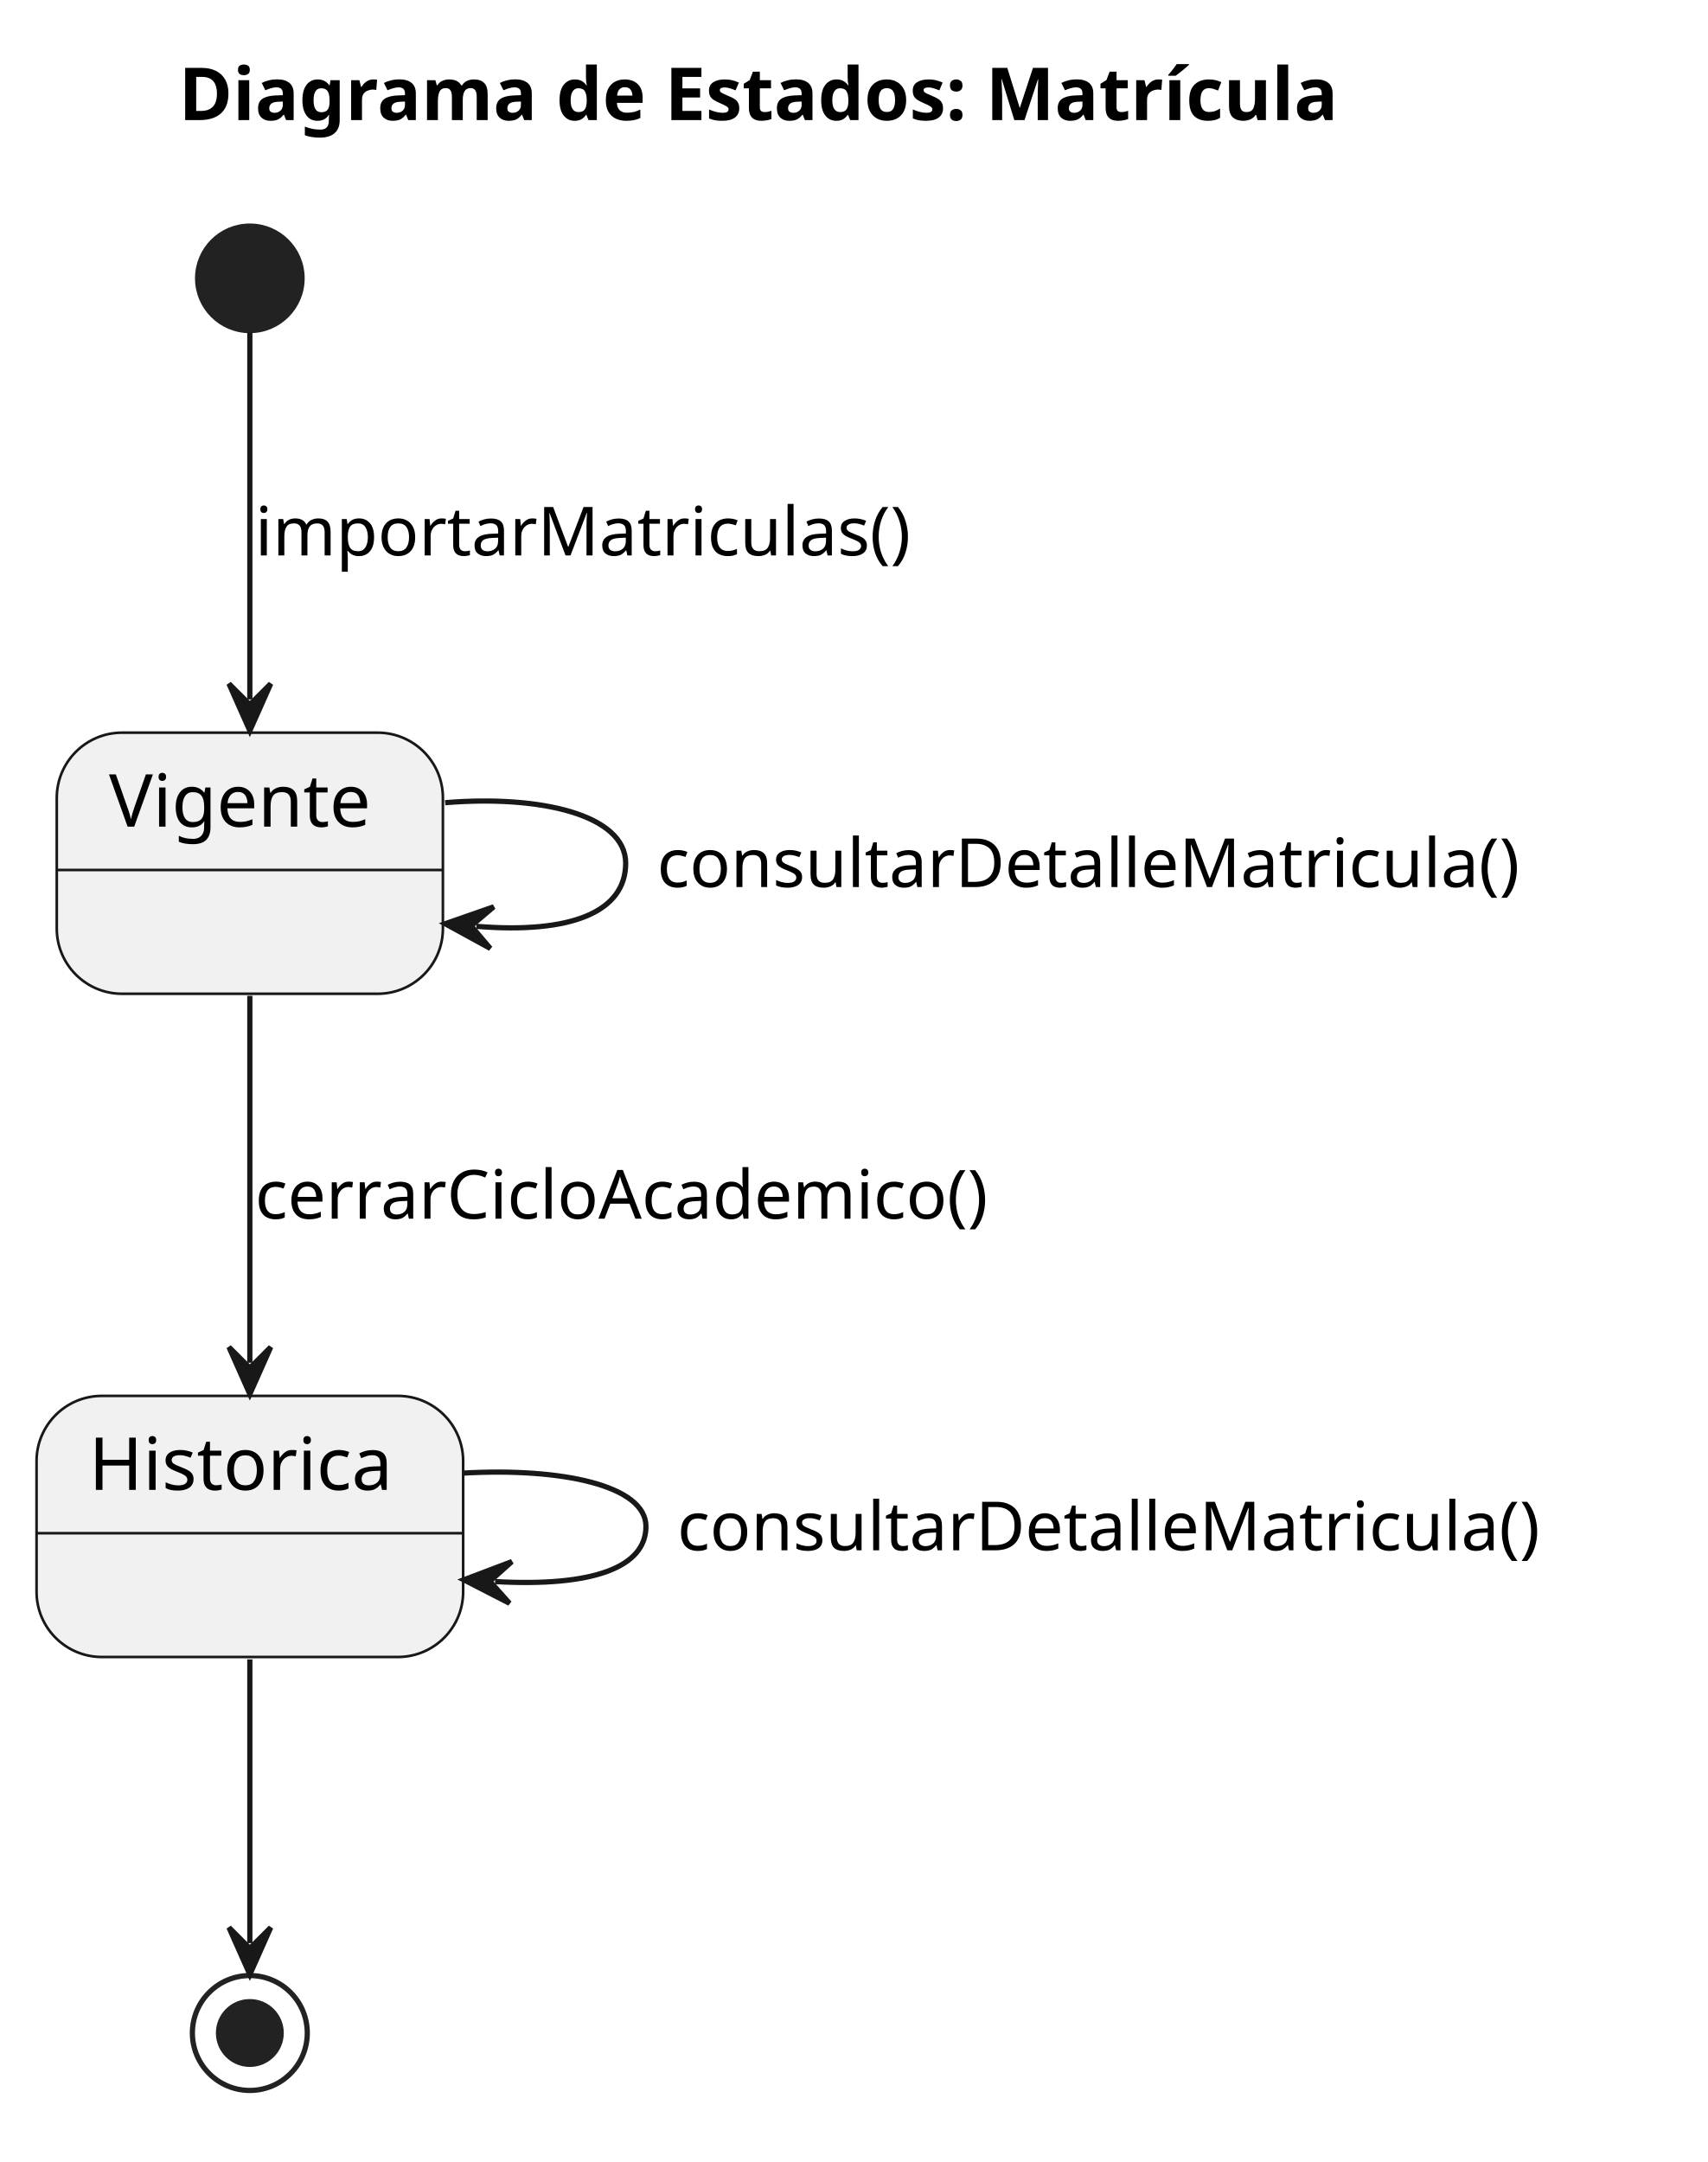
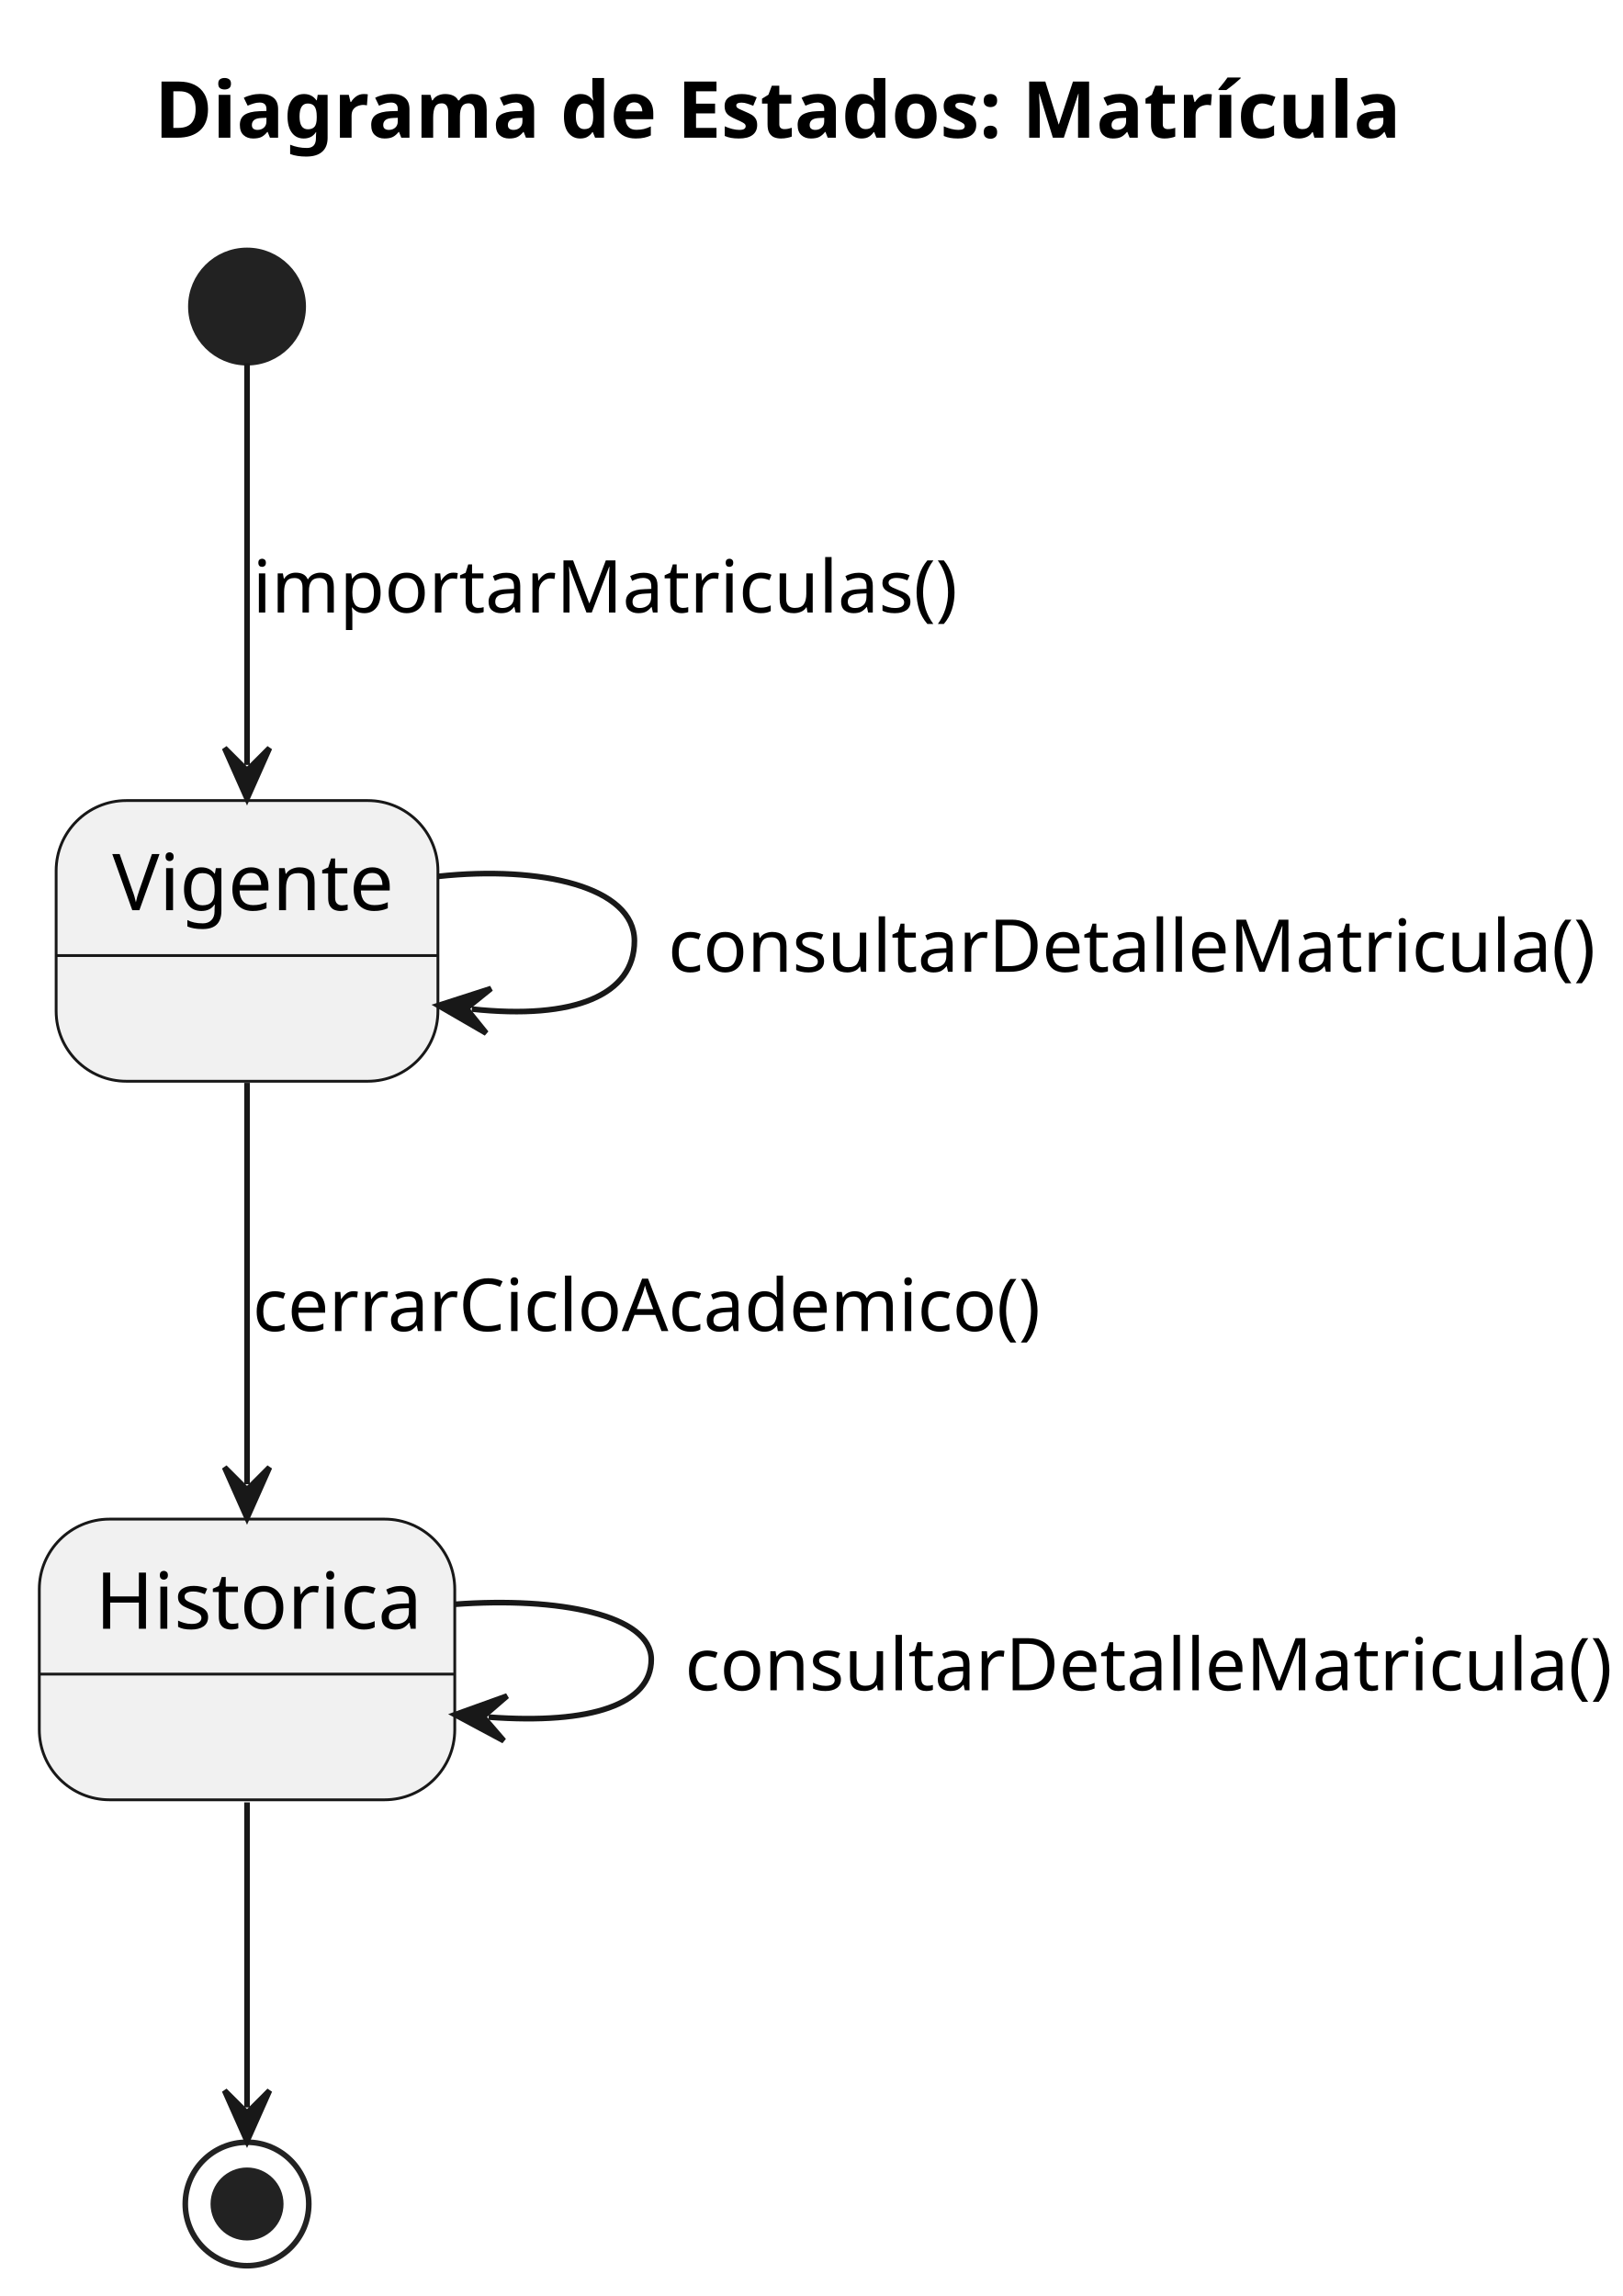
- <svg xmlns="http://www.w3.org/2000/svg" contentStyleType="text/css" data-diagram-type="STATE" height="414px" preserveAspectRatio="none" style="width:327px;height:414px;background:#FFFFFF;" version="1.1" viewBox="0 0 327 414" width="327px" zoomAndPan="magnify">
+ <svg xmlns="http://www.w3.org/2000/svg" contentStyleType="text/css" height="409px" preserveAspectRatio="none" style="width:289px;height:409px;background:#FFFFFF;" version="1.1" viewBox="0 0 289 409" width="289px" zoomAndPan="magnify">
  <defs />
  <g>
-     <g class="title" data-source-line="2">
-       <text fill="#000000" font-family="sans-serif" font-size="14" font-weight="700" lengthAdjust="spacing" textLength="252.308" x="34.197" y="22.995">Diagrama de Estados: Matrícula</text>
+     <text fill="#000000" font-family="sans-serif" font-size="14" font-weight="bold" lengthAdjust="spacing" textLength="220" x="27.5" y="24.533">Diagrama de Estados: Matrícula</text>
+     <ellipse cx="44" cy="54.609" fill="#222222" rx="10" ry="10" style="stroke:#222222;stroke-width:1.0;" />
+     <g id="Vigente">
+       <rect fill="#F1F1F1" height="50" rx="12.5" ry="12.5" style="stroke:#181818;stroke-width:0.5;" width="68" x="10" y="142.609" />
+       <line style="stroke:#181818;stroke-width:0.5;" x1="10" x2="78" y1="170.219" y2="170.219" />
+       <text fill="#000000" font-family="sans-serif" font-size="14" lengthAdjust="spacing" textLength="48" x="20" y="162.143">Vigente</text>
    </g>
-     <g class="start_entity" data-qualified-name=".start." data-source-line="4" id="ent0002">
-       <ellipse cx="47.84" cy="53.297" fill="#222222" rx="10" ry="10" style="stroke:#222222;stroke-width:1;" />
+     <g id="Historica">
+       <rect fill="#F1F1F1" height="50" rx="12.5" ry="12.5" style="stroke:#181818;stroke-width:0.5;" width="74" x="7" y="270.609" />
+       <line style="stroke:#181818;stroke-width:0.5;" x1="7" x2="81" y1="298.219" y2="298.219" />
+       <text fill="#000000" font-family="sans-serif" font-size="14" lengthAdjust="spacing" textLength="54" x="17" y="290.143">Historica</text>
    </g>
-     <g class="entity" data-qualified-name="Vigente" id="ent0003">
-       <rect fill="#F1F1F1" height="50" rx="12.5" ry="12.5" style="stroke:#181818;stroke-width:0.5;" width="73.942" x="10.87" y="140.297" />
-       <line style="stroke:#181818;stroke-width:0.5;" x1="10.87" x2="84.812" y1="166.594" y2="166.594" />
-       <text fill="#000000" font-family="sans-serif" font-size="14" lengthAdjust="spacing" textLength="53.942" x="20.87" y="158.292">Vigente</text>
+     <ellipse cx="44" cy="392.609" fill="none" rx="11" ry="11" style="stroke:#222222;stroke-width:1.0;" />
+     <ellipse cx="44" cy="392.609" fill="#222222" rx="6" ry="6" style="stroke:#222222;stroke-width:1.0;" />
+     <g id="link_*start*_Vigente">
+       <path d="M44,64.689 C44,81.469 44,111.829 44,136.259 " fill="none" id="*start*-to-Vigente" style="stroke:#181818;stroke-width:1.0;" />
+       <polygon fill="#181818" points="44,142.259,48,133.259,44,137.259,40,133.259,44,142.259" style="stroke:#181818;stroke-width:1.0;" />
+       <text fill="#000000" font-family="sans-serif" font-size="13" lengthAdjust="spacing" textLength="115" x="45" y="109.105">importarMatriculas()</text>
    </g>
-     <g class="entity" data-qualified-name="Historica" id="ent0005">
-       <rect fill="#F1F1F1" height="50" rx="12.5" ry="12.5" style="stroke:#181818;stroke-width:0.5;" width="81.688" x="7" y="267.297" />
-       <line style="stroke:#181818;stroke-width:0.5;" x1="7" x2="88.688" y1="293.594" y2="293.594" />
-       <text fill="#000000" font-family="sans-serif" font-size="14" lengthAdjust="spacing" textLength="61.688" x="17" y="285.292">Historica</text>
+     <g id="link_Vigente_Historica">
+       <path d="M44,192.899 C44,215.219 44,242.099 44,264.389 " fill="none" id="Vigente-to-Historica" style="stroke:#181818;stroke-width:1.0;" />
+       <polygon fill="#181818" points="44,270.389,48,261.389,44,265.389,40,261.389,44,270.389" style="stroke:#181818;stroke-width:1.0;" />
+       <text fill="#000000" font-family="sans-serif" font-size="13" lengthAdjust="spacing" textLength="135" x="45" y="237.105">cerrarCicloAcademico()</text>
    </g>
-     <g class="end_entity" data-qualified-name=".end." data-source-line="12" id="ent0009">
-       <ellipse cx="47.84" cy="389.297" fill="none" rx="11" ry="11" style="stroke:#222222;stroke-width:1;" />
-       <ellipse cx="47.84" cy="389.297" fill="#222222" rx="6" ry="6" style="stroke:#222222;stroke-width:1;" />
+     <g id="link_Vigente_Vigente">
+       <path d="M78.08,156.109 C96.35,154.149 113,157.989 113,167.609 C113,177.229 102.316,181.709 84.046,179.749 " fill="none" id="Vigente-to-Vigente" style="stroke:#181818;stroke-width:1.0;" />
+       <polygon fill="#181818" points="78.08,179.109,86.602,184.047,83.052,179.643,87.455,176.092,78.08,179.109" style="stroke:#181818;stroke-width:1.0;" />
+       <text fill="#000000" font-family="sans-serif" font-size="13" lengthAdjust="spacing" textLength="154" x="119" y="173.105">consultarDetalleMatricula()</text>
    </g>
-     <g class="link" data-entity-1="ent0002" data-entity-2="ent0003" data-link-type="dependency" data-source-line="4" id="lnk4">
-       <path d="M47.84,63.677 C47.84,80.407 47.84,109.887 47.84,133.927" fill="none" id="*start*-to-Vigente" style="stroke:#181818;stroke-width:1;" />
-       <polygon fill="#181818" points="47.84,139.927,51.84,130.927,47.84,134.927,43.84,130.927,47.84,139.927" style="stroke:#181818;stroke-width:1;" />
-       <text fill="#000000" font-family="sans-serif" font-size="13" lengthAdjust="spacing" textLength="133.352" x="48.84" y="106.364">importarMatriculas()</text>
+     <g id="link_Historica_Historica">
+       <path d="M81.05,285.779 C99.52,284.419 116,287.699 116,295.609 C116,303.519 105.504,307.24 87.034,305.88 " fill="none" id="Historica-to-Historica" style="stroke:#181818;stroke-width:1.0;" />
+       <polygon fill="#181818" points="81.05,305.439,89.732,310.089,86.037,305.807,90.319,302.111,81.05,305.439" style="stroke:#181818;stroke-width:1.0;" />
+       <text fill="#000000" font-family="sans-serif" font-size="13" lengthAdjust="spacing" textLength="154" x="122" y="301.104">consultarDetalleMatricula()</text>
    </g>
-     <g class="link" data-entity-1="ent0003" data-entity-2="ent0005" data-link-type="dependency" data-source-line="7" id="lnk6">
-       <path d="M47.84,190.697 C47.84,212.717 47.84,238.957 47.84,260.957" fill="none" id="Vigente-to-Historica" style="stroke:#181818;stroke-width:1;" />
-       <polygon fill="#181818" points="47.84,266.957,51.84,257.957,47.84,261.957,43.84,257.957,47.84,266.957" style="stroke:#181818;stroke-width:1;" />
-       <text fill="#000000" font-family="sans-serif" font-size="13" lengthAdjust="spacing" textLength="152.325" x="48.84" y="233.364">cerrarCicloAcademico()</text>
-     </g>
-     <g class="link" data-entity-1="ent0003" data-entity-2="ent0003" data-link-type="dependency" data-source-line="9" id="lnk7">
-       <path d="M85.24,153.707 C103.56,152.197 119.81,156.057 119.81,165.297 C119.81,174.537 109.54,178.89 91.22,177.38" fill="none" id="Vigente-to-Vigente" style="stroke:#181818;stroke-width:1;" />
-       <polygon fill="#181818" points="85.24,176.887,93.881,181.613,90.223,177.298,94.538,173.64,85.24,176.887" style="stroke:#181818;stroke-width:1;" />
-       <text fill="#000000" font-family="sans-serif" font-size="13" lengthAdjust="spacing" textLength="177.011" x="125.81" y="169.864">consultarDetalleMatricula()</text>
-     </g>
-     <g class="link" data-entity-1="ent0005" data-entity-2="ent0005" data-link-type="dependency" data-source-line="10" id="lnk8">
-       <path d="M88.81,282.077 C107.47,281.027 123.69,284.437 123.69,292.297 C123.69,300.157 113.46,303.904 94.8,302.854" fill="none" id="Historica-to-Historica" style="stroke:#181818;stroke-width:1;" />
-       <polygon fill="#181818" points="88.81,302.517,97.571,307.016,93.802,302.798,98.02,299.029,88.81,302.517" style="stroke:#181818;stroke-width:1;" />
-       <text fill="#000000" font-family="sans-serif" font-size="13" lengthAdjust="spacing" textLength="177.011" x="129.69" y="296.864">consultarDetalleMatricula()</text>
-     </g>
-     <g class="link" data-entity-1="ent0005" data-entity-2="ent0009" data-link-type="dependency" data-source-line="12" id="lnk10">
-       <path d="M47.84,317.757 C47.84,337.337 47.84,357.787 47.84,372.097" fill="none" id="Historica-to-*end*" style="stroke:#181818;stroke-width:1;" />
-       <polygon fill="#181818" points="47.84,378.097,51.84,369.097,47.84,373.097,43.84,369.097,47.84,378.097" style="stroke:#181818;stroke-width:1;" />
+     <g id="link_Historica_*end*">
+       <path d="M44,321.069 C44,340.649 44,361.099 44,375.409 " fill="none" id="Historica-to-*end*" style="stroke:#181818;stroke-width:1.0;" />
+       <polygon fill="#181818" points="44,381.409,48,372.409,44,376.409,40,372.409,44,381.409" style="stroke:#181818;stroke-width:1.0;" />
    </g>
  </g>
</svg>
